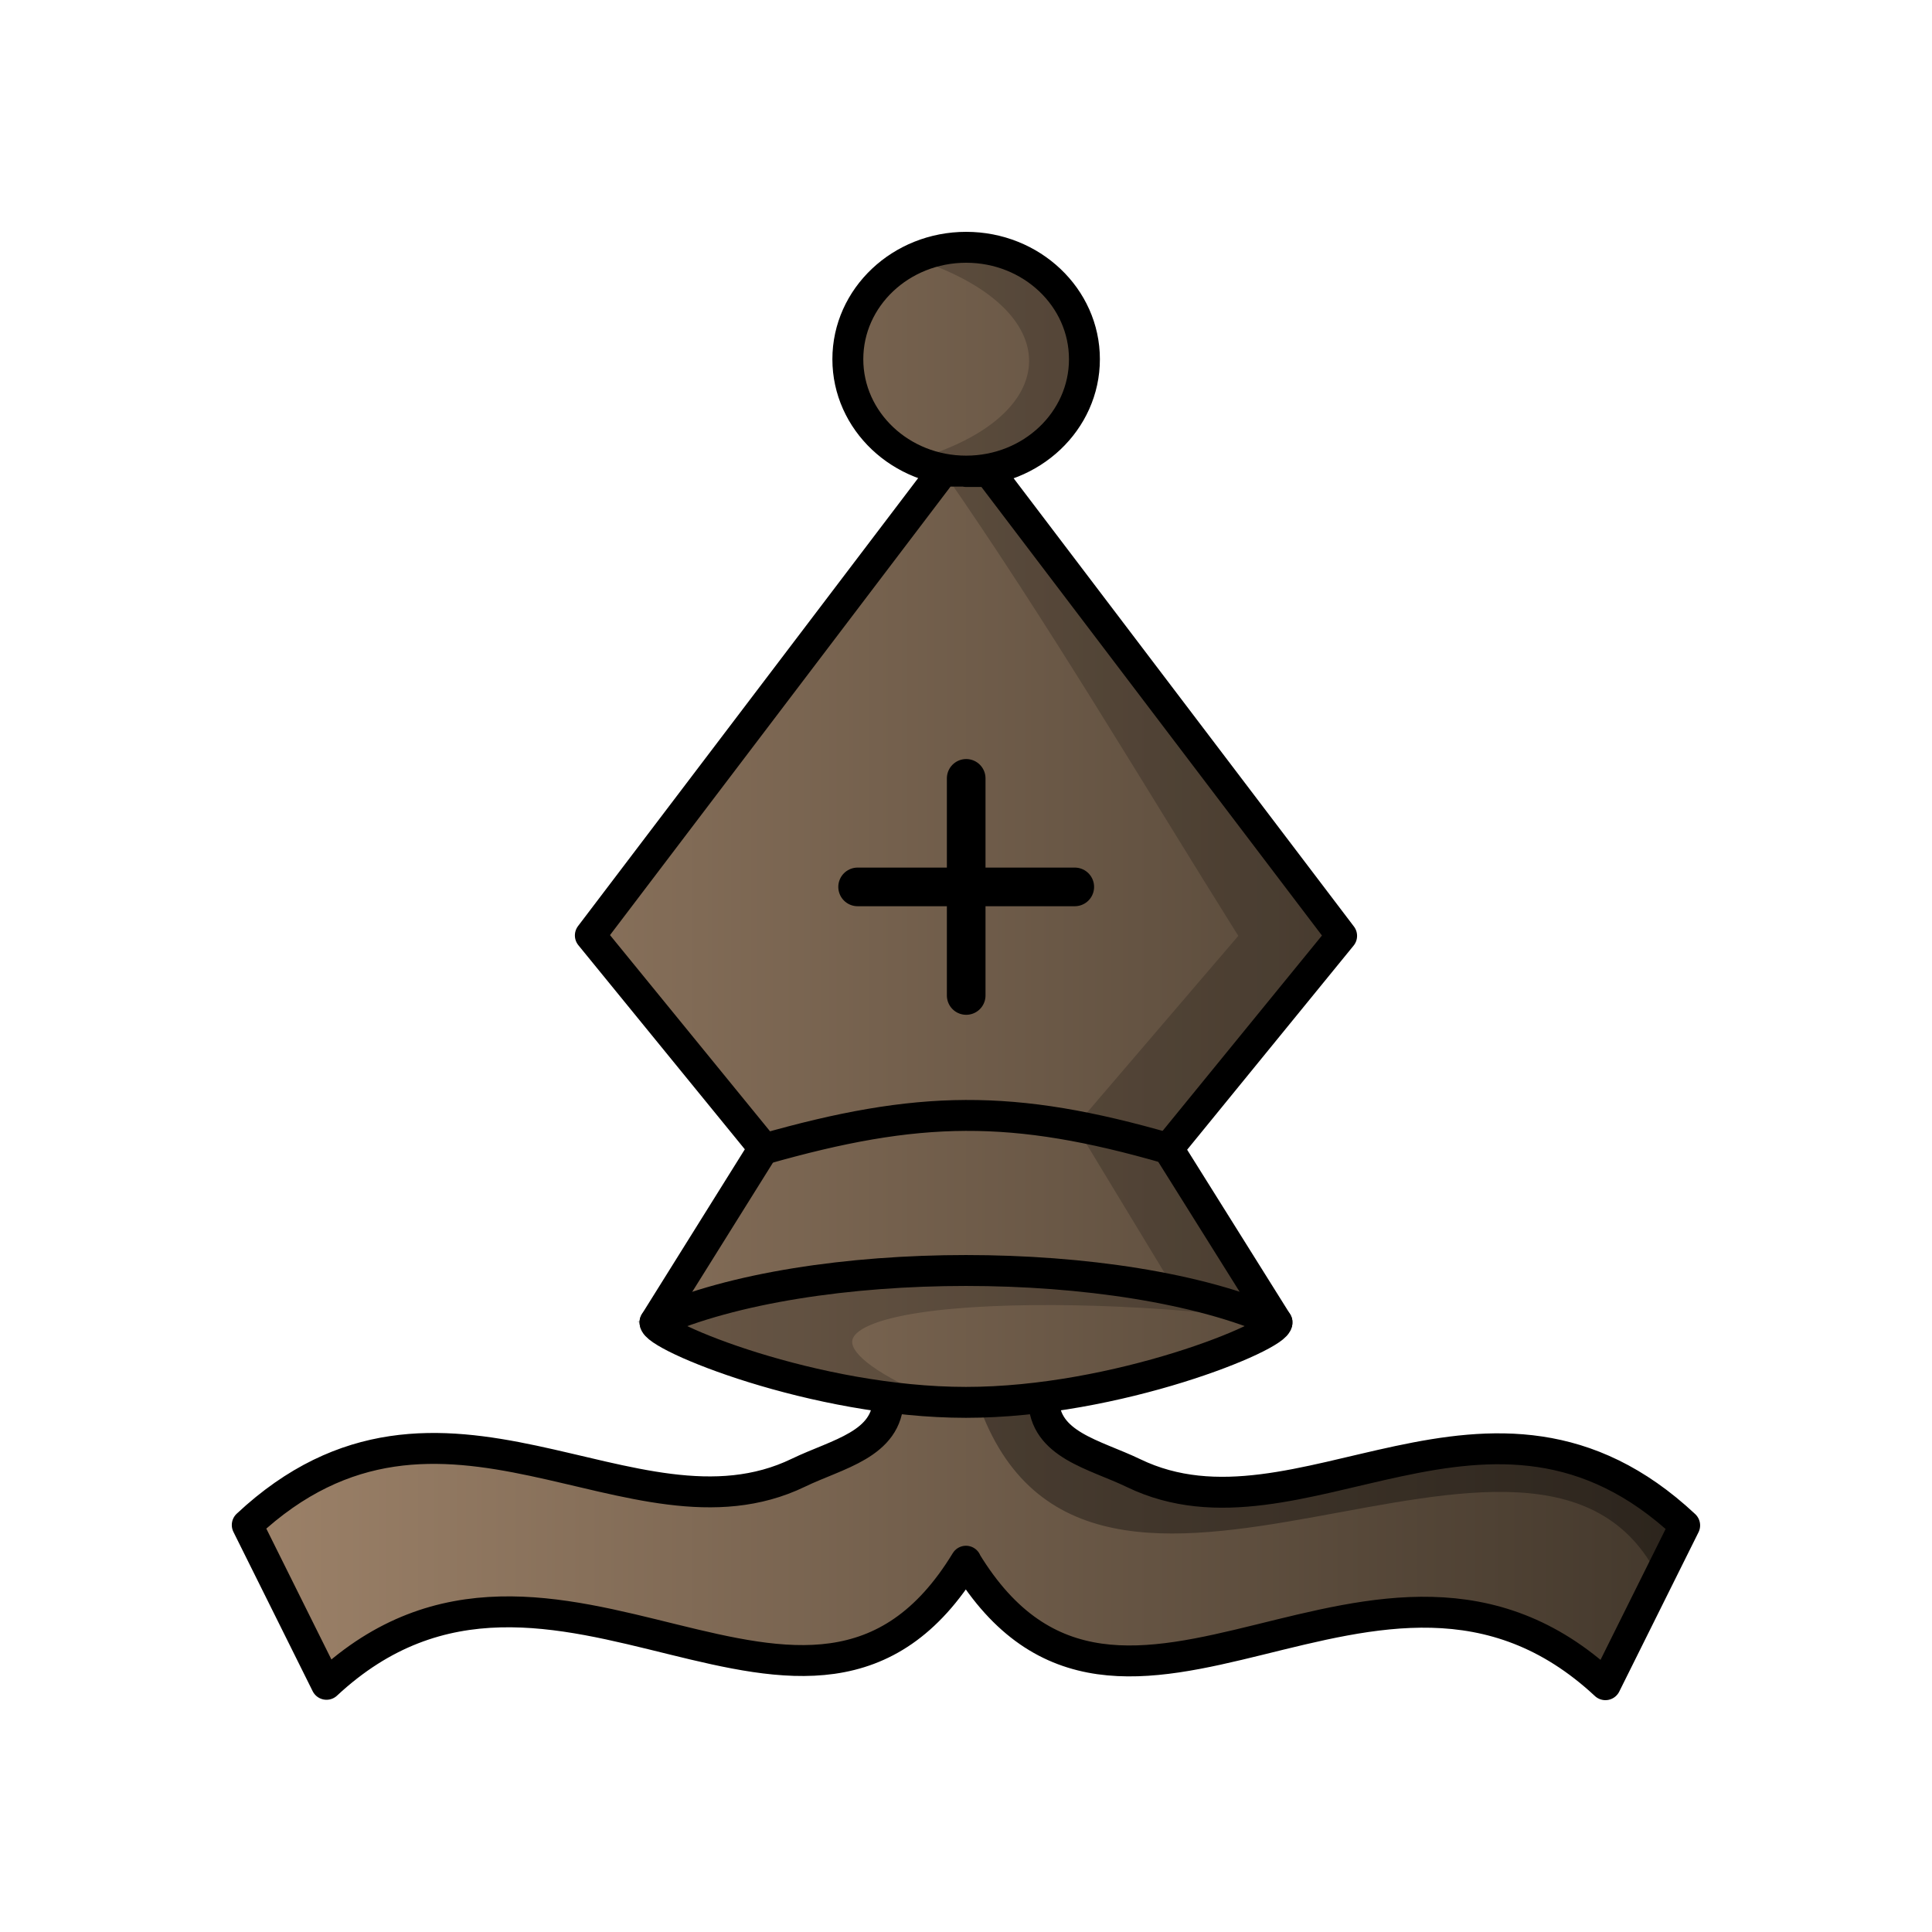
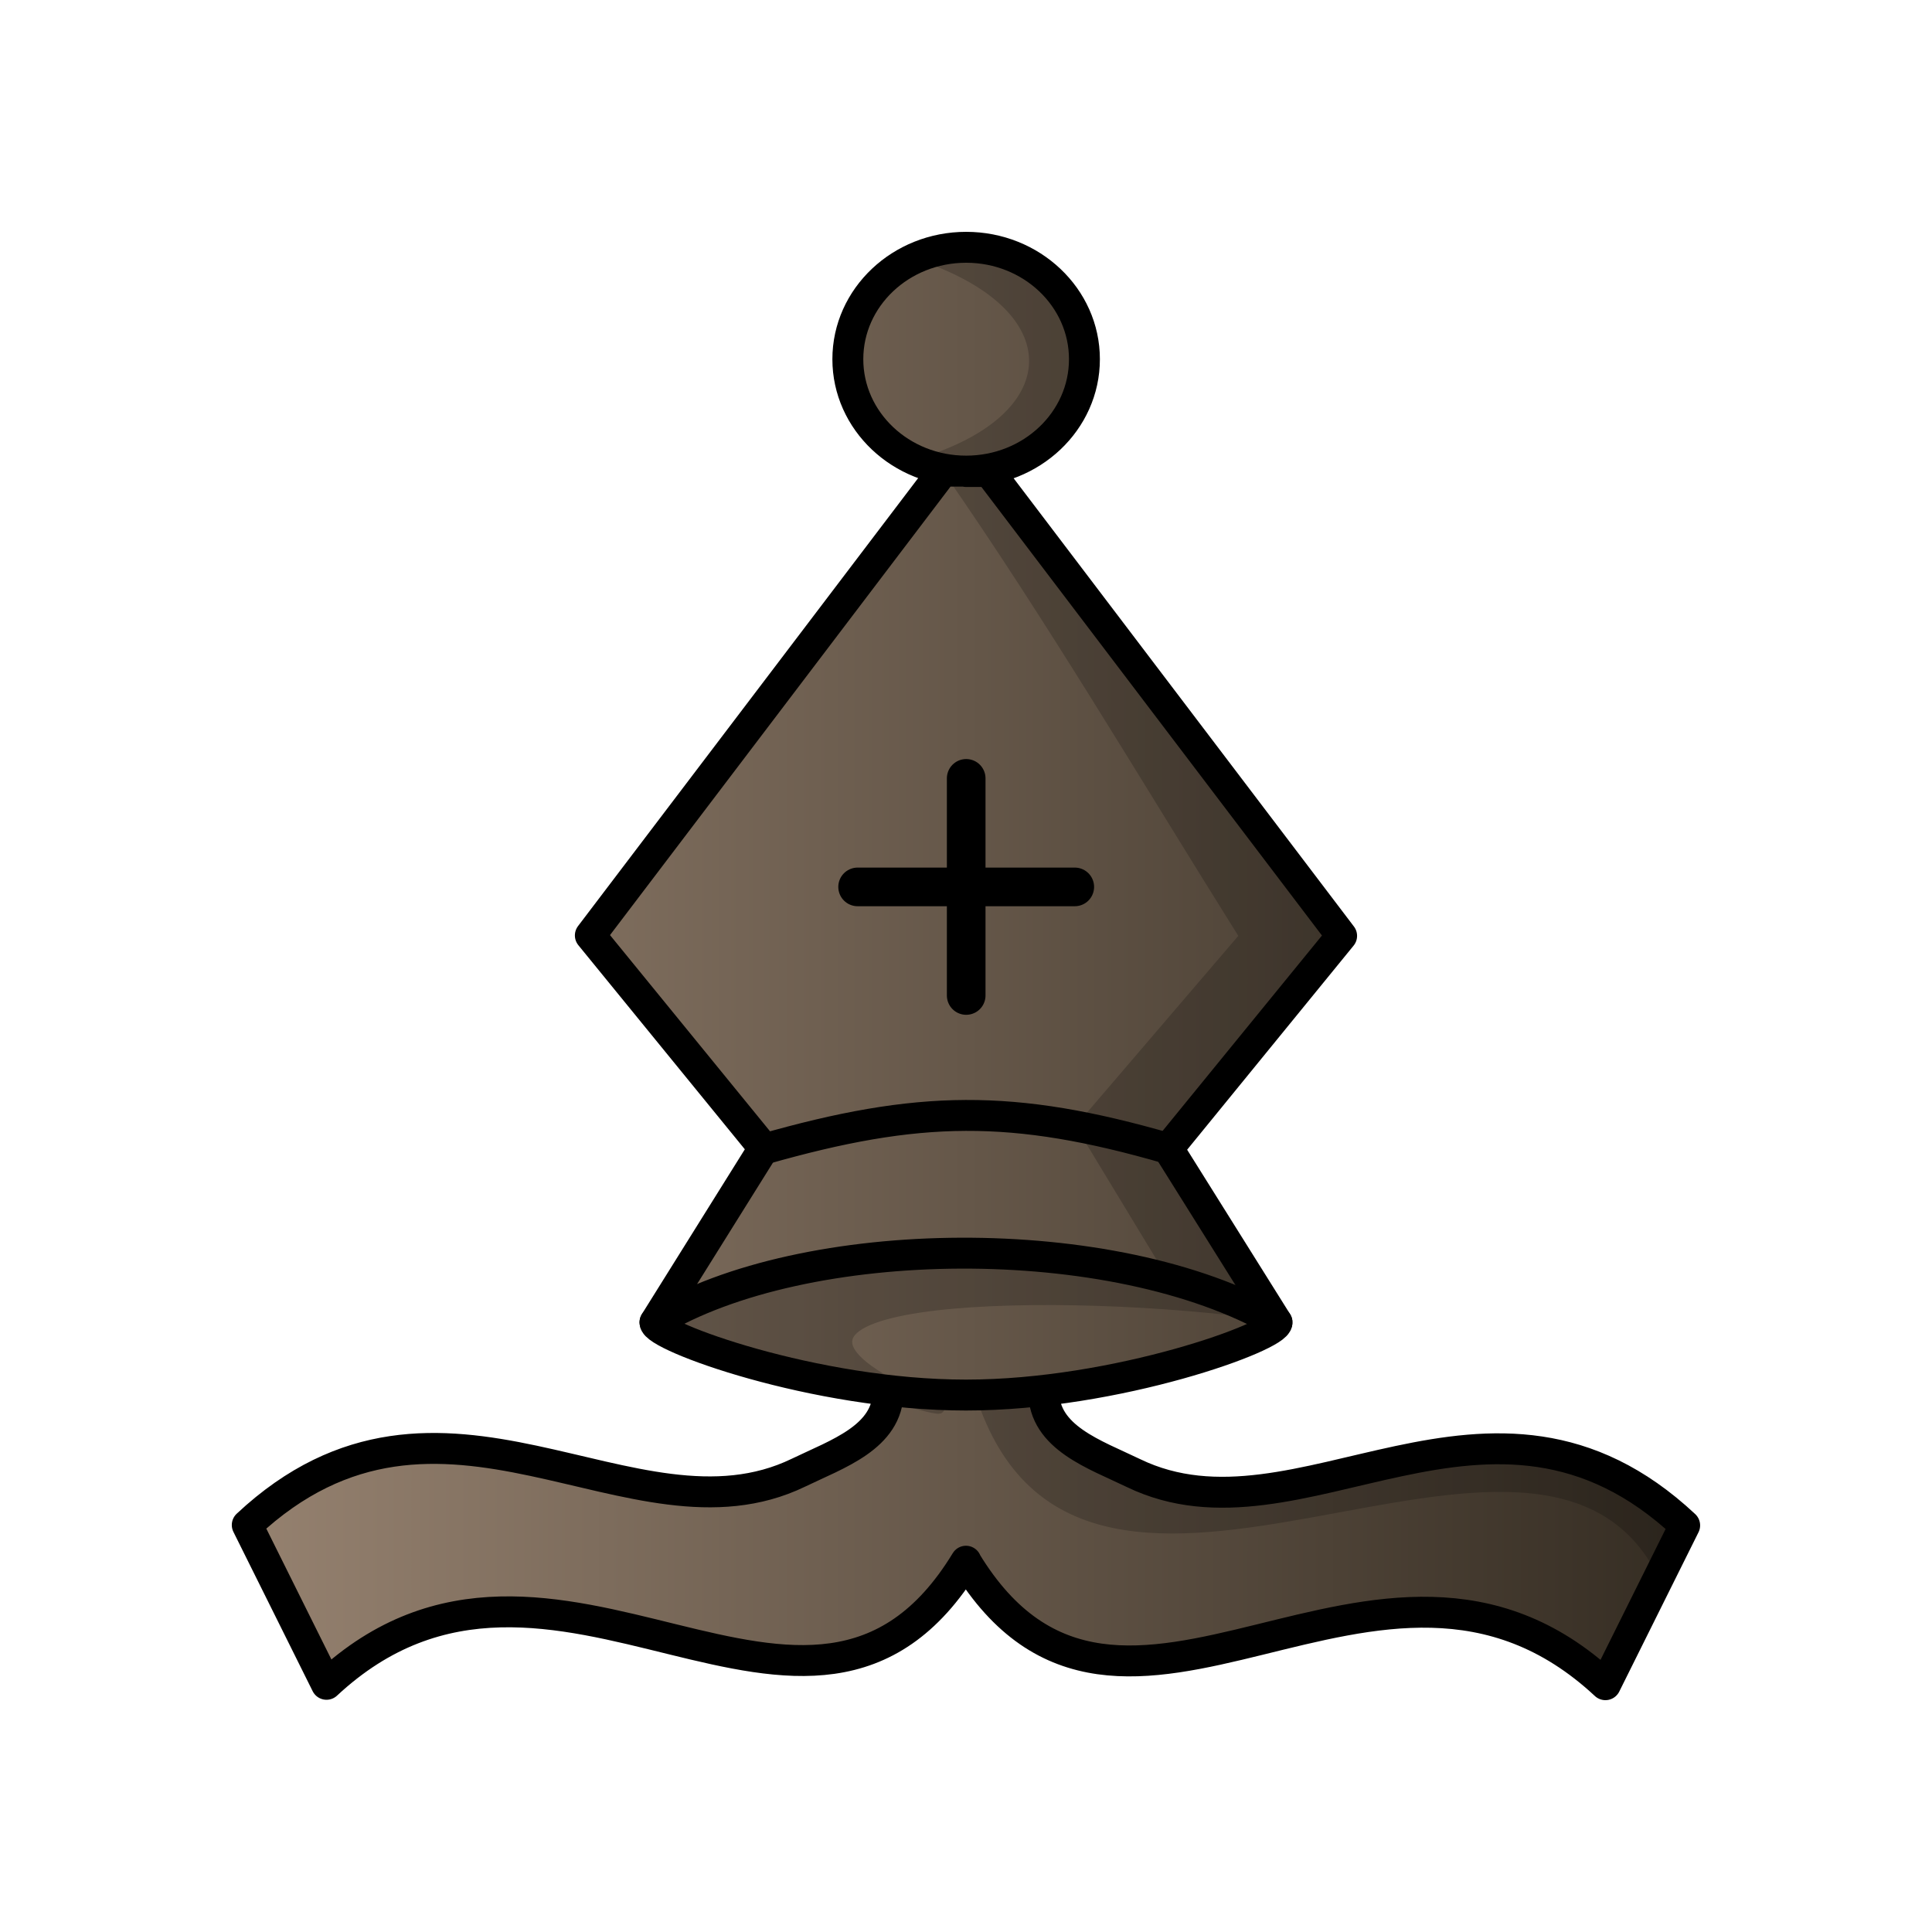
<svg xmlns="http://www.w3.org/2000/svg" width="50mm" height="50mm" clip-rule="evenodd" fill-rule="evenodd" image-rendering="optimizeQuality" shape-rendering="geometricPrecision" text-rendering="geometricPrecision" version="1.1" viewBox="0 0 50 50">
  <defs>
-     <linearGradient id="linearGradient3129" x1="174.21" x2="211.59" y1="44.774" y2="44.774" gradientTransform="matrix(1.0164 0 0 1.0164 -171.06 -20.508)" gradientUnits="userSpaceOnUse">
-       <stop stop-color="#9d8269" offset="0" />
-       <stop stop-color="#42372b" offset="1" />
+     <linearGradient id="linearGradient4640-7-5" x1="174.21" x2="211.59" y1="44.774" y2="44.774" gradientTransform="matrix(1.0164 0 0 1.0164 -171.06 -20.508)" gradientUnits="userSpaceOnUse">
+       <stop stop-color="#968270" offset="0" />
+       <stop stop-color="#342c22" offset="1" />
    </linearGradient>
  </defs>
  <g clip-rule="evenodd" shape-rendering="geometricPrecision" stroke="#000" stroke-linecap="round" stroke-linejoin="round">
-     <path d="m25.004 6.4c-1.691 0-3.062 1.297-3.062 2.896 0 1.599 1.371 2.896 3.062 2.896 1.691 0 3.061-1.297 3.061-2.896 0-1.599-1.37-2.896-3.061-2.896zm-2.016 29.8c-0.013 1.186-1.317 1.426-2.326 1.914-4.299 2.078-9.233-3.353-14.263 1.353l2.051 4.123c5.866-5.464 12.526 3.425 16.549-3.186v0.01c4.023 6.611 10.683-2.278 16.549 3.186l2.051-4.123c-5.029-4.707-9.963 0.725-14.263-1.353-1.008-0.487-2.314-0.728-2.326-1.914m3.222-6.486 4.489-5.504-9.123-12.017h-0.594v-0.01h-0.603l-9.123 12.016 4.489 5.504-2.816 4.508c-0.026 0.357 4.132 2.072 8.048 2.072 3.916 0 8.075-1.715 8.049-2.072z" fill="url(#linearGradient3129)" fill-rule="evenodd" image-rendering="optimizeQuality" stroke-width=".8" />
+     <path d="m25.004 6.4c-1.691 0-3.062 1.297-3.062 2.896 0 1.599 1.371 2.896 3.062 2.896 1.691 0 3.061-1.297 3.061-2.896 0-1.599-1.37-2.896-3.061-2.896zm-2.016 29.611c-0.013 1.186-1.317 1.615-2.326 2.103-4.299 2.078-9.233-3.353-14.263 1.353l2.051 4.123c5.866-5.464 12.526 3.425 16.549-3.186v0.01c4.023 6.611 10.683-2.278 16.549 3.186l2.051-4.123c-5.029-4.707-9.963 0.725-14.263-1.353-1.008-0.487-2.314-0.917-2.326-2.103m3.222-6.297 4.489-5.504-9.123-12.017h-0.594v-0.01h-0.603l-9.123 12.016 4.489 5.504-2.816 4.508c-0.026 0.357 4.132 1.883 8.048 1.883 3.916 0 8.075-1.526 8.049-1.883z" fill="url(#linearGradient4640-7-5)" fill-rule="evenodd" image-rendering="optimizeQuality" stroke-width=".8" />
    <g fill="none">
-       <path d="m16.952 34.222c4.024-1.789 12.073-1.789 16.097 0" image-rendering="optimizeQuality" stroke-width=".8" />
+       <path d="m16.952 34.222c3.85-2.34 11.869-2.434 16.097 0" image-rendering="optimizeQuality" stroke-width=".8" />
      <path d="m19.749 29.744c4.027-1.148 6.455-1.184 10.484-0.019" image-rendering="optimizeQuality" stroke-width=".8" />
      <path d="m22.195 22.953h5.62m-2.81-2.809v5.619" image-rendering="optimizeQuality" />
    </g>
  </g>
  <g>
-     <path d="m16.952 34.221s9.256 3.028 7.007 2.035c-6.035-2.666 2.713-3.01 8.48-2.281-7.343-0.842-8.533-1.588-15.487 0.246z" opacity=".2" stroke="#000" stroke-width=".265px" />
+     <path d="m16.952 34.221s9.256 3.028 7.007 2.035c-6.035-2.666 2.713-3.01 8.48-2.281-6.694-2.171-8.583-2.018-15.487 0.246z" opacity=".2" stroke="#000" stroke-width=".265px" />
    <path d="m25.004 6.4c-0.48 0-0.933 0.108-1.338 0.294 4.025 1.299 3.885 4.095 5.22e-4 5.203 0.405 0.186 0.857 0.294 1.337 0.294 1.691 0 3.061-1.297 3.061-2.896 0-1.599-1.37-2.895-3.061-2.896zm-0.603 5.793c2.709 3.894 5.125 8.005 7.646 12.027l-4.212 4.92 2.584 4.264 2.63 0.816-2.816-4.497 4.489-5.504-9.123-12.017h-0.594v-0.011z" clip-rule="evenodd" fill-rule="evenodd" image-rendering="optimizeQuality" opacity=".2" shape-rendering="geometricPrecision" />
-     <path d="m25.309 36.291c2.818 8.122 14.522-1.72 17.618 4.538l0.673-1.352s-0.846-1.339-3.75-1.905c-3.422-0.207-12.202 2.615-12.839-1.362z" opacity=".35" />
+     <path d="m25.309 36.291c2.818 8.122 14.522-1.72 17.618 4.538l0.673-1.352s-0.846-1.339-3.75-1.905c-3.422-0.207-12.202 2.615-12.839-1.362z" opacity=".2" />
  </g>
</svg>
